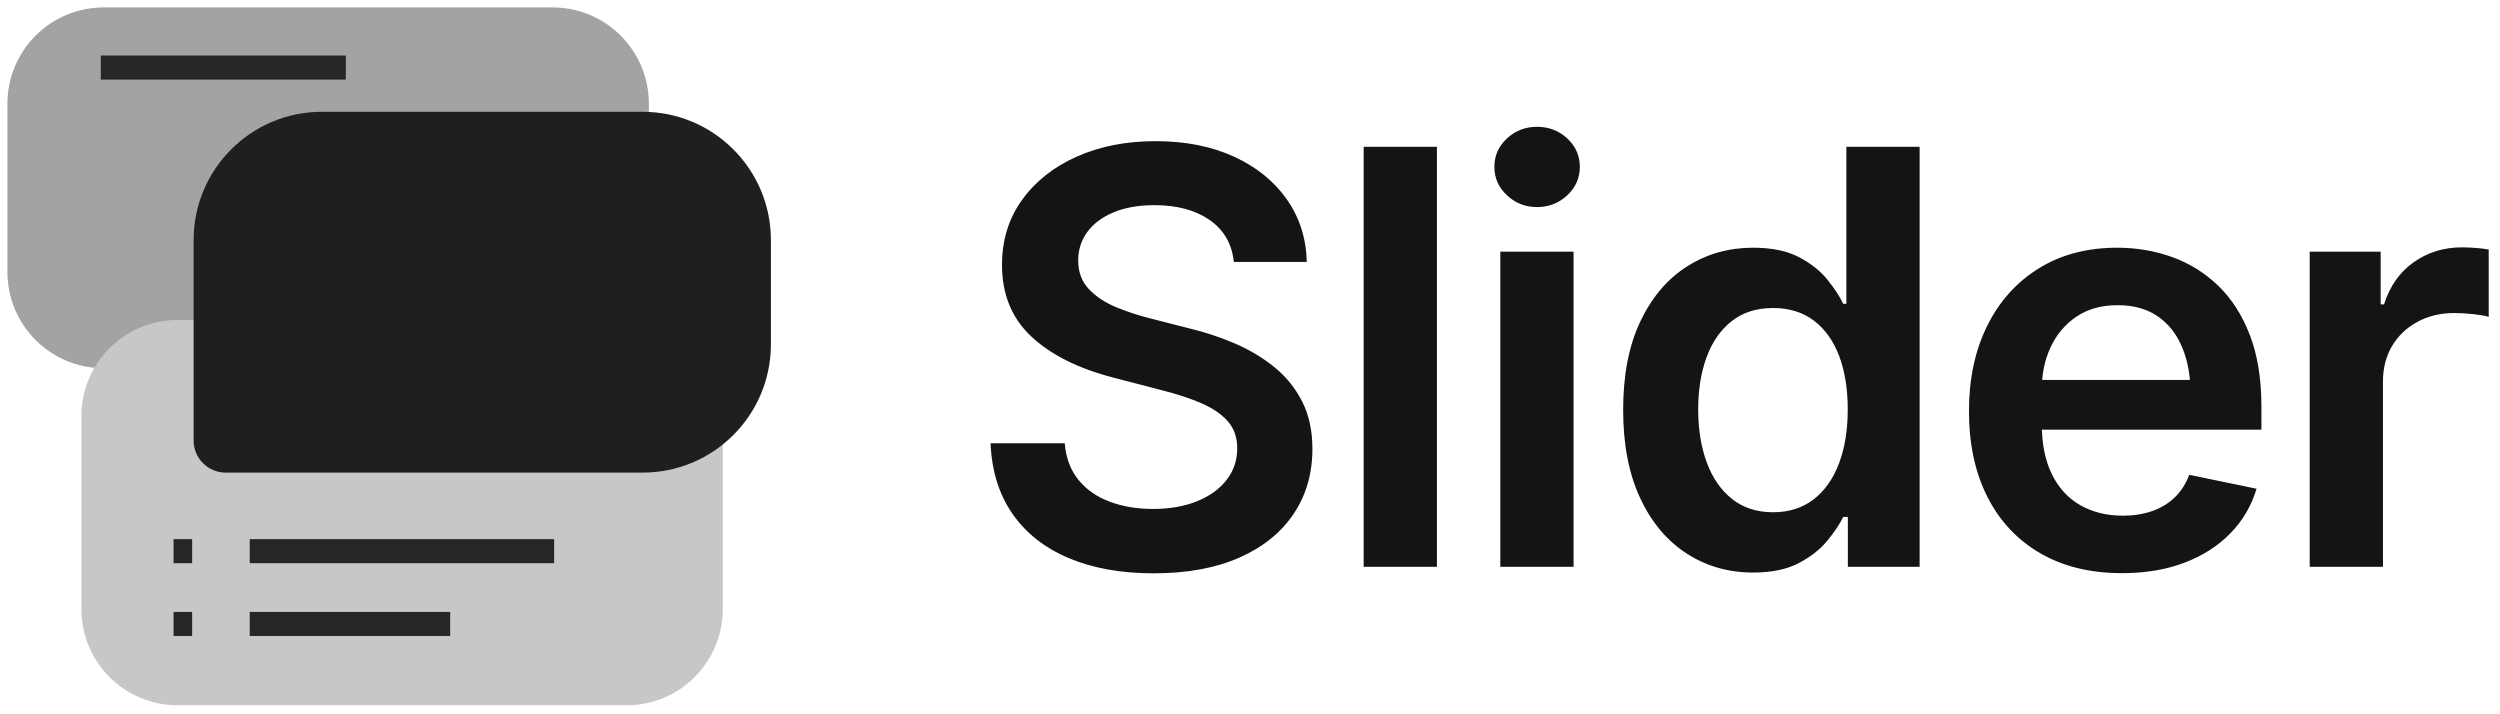
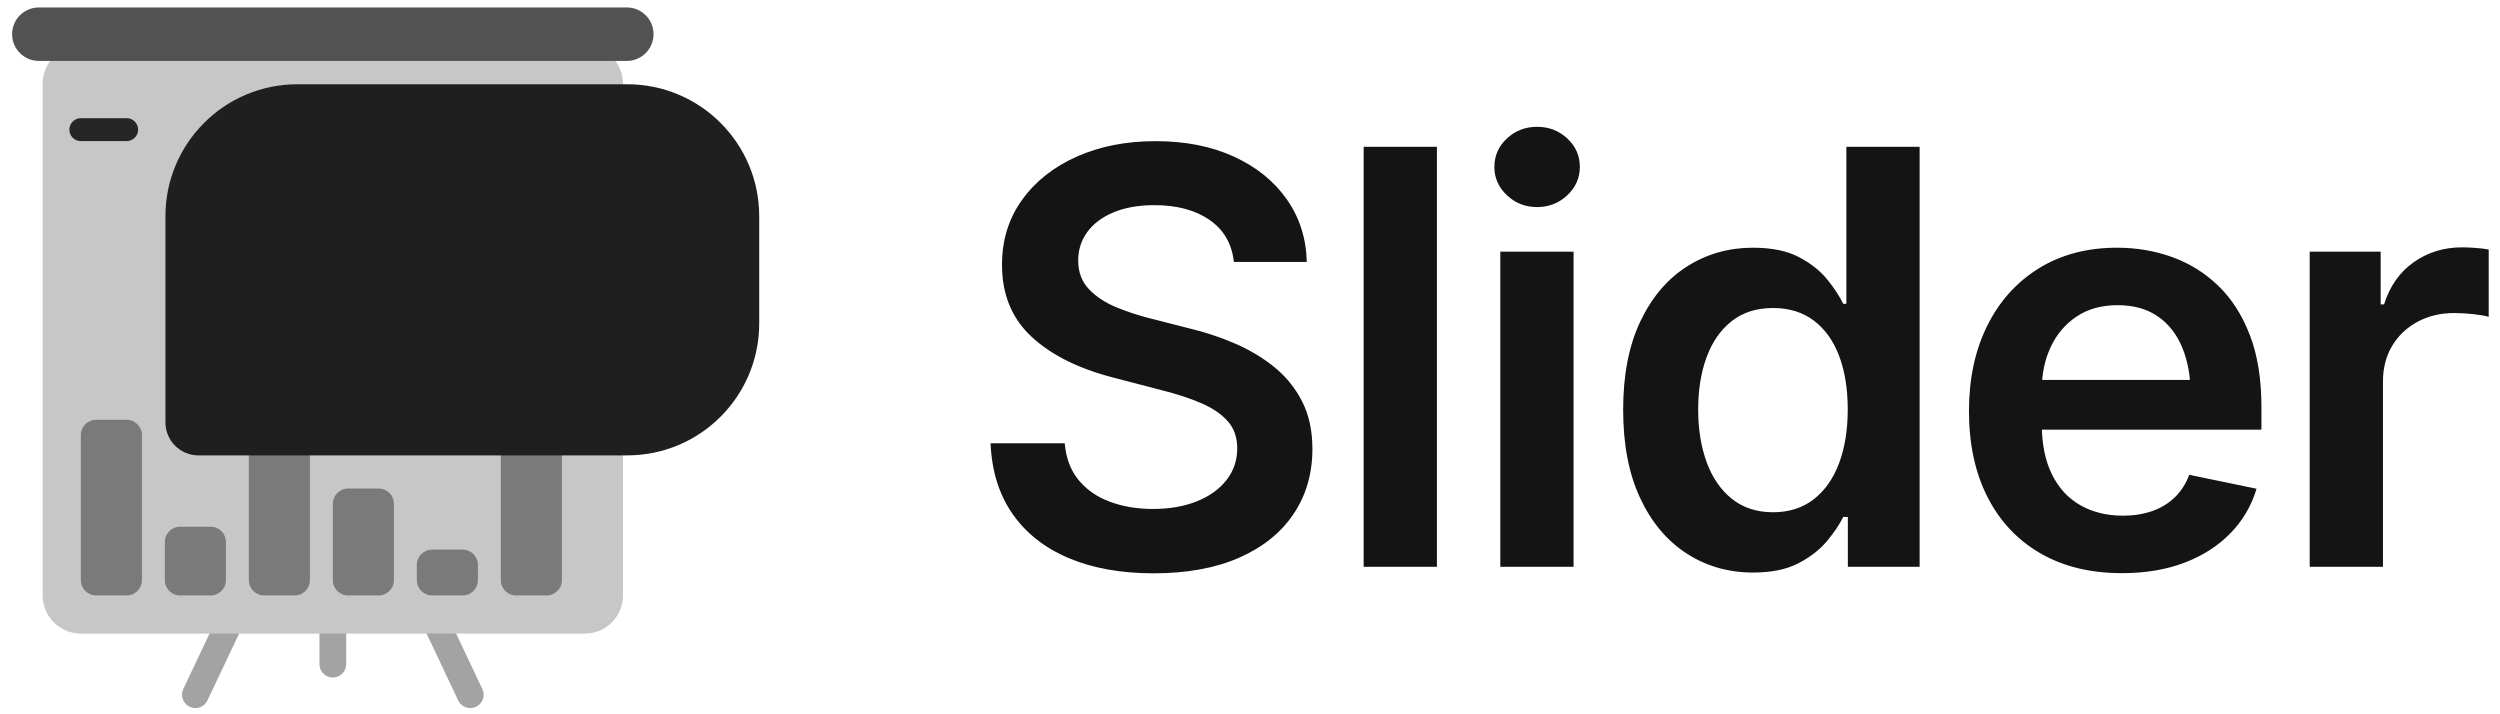
<svg xmlns="http://www.w3.org/2000/svg" width="311.8" height="89" viewBox="0 0 311.8 89" fill="none">
-   <rect x="0.926" y="0.926" width="80" height="45" rx="12" fill="#a3a3a3" />
-   <path d="M12.574 8.426h30.556" stroke="#262626" stroke-width="3" />
-   <rect x="10.148" y="39.907" width="80" height="48.056" rx="12" fill="#c7c7c7" />
-   <path d="M21.648 68.741h2.315M31.148 68.741h37.963M21.648 77.818h2.315M31.148 77.818h25" stroke="#262626" stroke-width="3" />
-   <path d="M40.148 13.944h40a16 16 0 0 1 16 16v13a16 16 0 0 1-16 16H28.148a4 4 0 0 1-4-4V29.944a16 16 0 0 1 16-16Z" fill="#1f1f1f" />
+   <path d="M41.51 50.452l-17.143 36.191" stroke="#a3a3a3" stroke-width="3.333" stroke-linecap="round" />
+   <path d="M41.51 50.452l17.143 36.191" stroke="#a3a3a3" stroke-width="3.333" stroke-linecap="round" />
+   <path d="M41.51 50.452l0 32.381" stroke="#a3a3a3" stroke-width="3.333" stroke-linecap="round" />
+   <rect x="5.319" y="5.691" width="72.381" height="73.333" rx="4.762" fill="#c7c7c7" />
+   <path d="M10.081 16.167l5.714 0" stroke="#262626" stroke-width="2.857" stroke-linecap="round" />
+   <rect x="10.081" y="52.357" width="7.619" height="21.905" rx="1.905" fill="#7a7a7a" />
+   <rect x="20.557" y="65.691" width="7.619" height="8.571" rx="1.905" fill="#7a7a7a" />
+   <rect x="31.033" y="43.786" width="7.619" height="30.476" rx="1.905" fill="#7a7a7a" />
+   <rect x="41.51" y="60.929" width="7.619" height="13.333" rx="1.905" fill="#7a7a7a" />
+   <rect x="51.986" y="68.548" width="7.619" height="5.714" rx="1.905" fill="#7a7a7a" />
+   <rect x="62.462" y="38.071" width="7.619" height="36.191" rx="1.905" fill="#7a7a7a" />
+   <rect x="1.51" y="0.929" width="80" height="6.667" rx="3.333" fill="#525252" />
+   <path d="M37.09 10.509h41.143a16.457 16.457 0 0 1 16.457 16.457v13.371a16.457 16.457 0 0 1-16.457 16.457H24.748a4.114 4.114 0 0 1-4.114-4.114V26.967a16.457 16.457 0 0 1 16.457-16.457Z" fill="#1f1f1f" />
  <path transform="translate(120.200 70.691)" d="M23.667 0.813Q17.589 0.813 13.094 -1.085Q8.599 -2.983 6.079 -6.605Q3.559 -10.228 3.344 -15.407H12.591Q12.822 -12.656 14.311 -10.835Q15.799 -9.014 18.223 -8.114Q20.647 -7.214 23.591 -7.214Q26.686 -7.214 29.055 -8.159Q31.423 -9.104 32.765 -10.815Q34.107 -12.525 34.107 -14.771Q34.107 -16.822 32.924 -18.157Q31.741 -19.492 29.613 -20.41Q27.485 -21.329 24.635 -22.039L18.686 -23.591Q12.143 -25.27 8.457 -28.692Q4.77 -32.115 4.77 -37.659Q4.77 -42.292 7.275 -45.766Q9.779 -49.24 14.104 -51.163Q18.429 -53.086 23.909 -53.086Q29.507 -53.086 33.714 -51.15Q37.921 -49.215 40.3 -45.815Q42.678 -42.415 42.781 -38.025H33.685Q33.33 -41.401 30.668 -43.253Q28.007 -45.104 23.774 -45.104Q20.829 -45.104 18.692 -44.212Q16.554 -43.32 15.414 -41.764Q14.273 -40.209 14.273 -38.216Q14.273 -36.018 15.624 -34.614Q16.975 -33.21 19.034 -32.367Q21.094 -31.524 23.195 -30.997L28.091 -29.745Q30.998 -29.056 33.749 -27.882Q36.501 -26.707 38.701 -24.934Q40.901 -23.16 42.192 -20.64Q43.484 -18.12 43.484 -14.704Q43.484 -10.098 41.138 -6.596Q38.791 -3.094 34.36 -1.14Q29.929 0.813 23.667 0.813ZM59.012 -52.383V0.0H49.874V-52.383ZM66.918 0.0V-39.305H76.056V0.0ZM71.497 -44.865Q69.311 -44.865 67.745 -46.337Q66.178 -47.808 66.178 -49.868Q66.178 -51.971 67.745 -53.424Q69.311 -54.877 71.497 -54.877Q73.701 -54.877 75.269 -53.425Q76.837 -51.973 76.837 -49.869Q76.837 -47.807 75.269 -46.336Q73.701 -44.865 71.497 -44.865ZM98.452 0.717Q93.818 0.717 90.139 -1.671Q86.459 -4.06 84.35 -8.592Q82.24 -13.125 82.24 -19.572Q82.24 -26.124 84.399 -30.639Q86.558 -35.153 90.231 -37.475Q93.904 -39.797 98.423 -39.797Q101.926 -39.797 104.157 -38.626Q106.388 -37.455 107.703 -35.824Q109.017 -34.193 109.688 -32.797H110.078V-52.383H119.216V0.0H110.264V-6.221H109.688Q108.991 -4.802 107.648 -3.193Q106.306 -1.583 104.082 -0.433Q101.859 0.717 98.452 0.717ZM100.932 -6.803Q103.923 -6.803 106.005 -8.418Q108.086 -10.034 109.168 -12.918Q110.25 -15.802 110.25 -19.617Q110.25 -23.458 109.179 -26.292Q108.108 -29.126 106.027 -30.701Q103.946 -32.276 100.932 -32.276Q97.851 -32.276 95.771 -30.634Q93.691 -28.991 92.644 -26.134Q91.597 -23.278 91.597 -19.617Q91.597 -15.947 92.656 -13.045Q93.714 -10.143 95.805 -8.473Q97.896 -6.803 100.932 -6.803ZM144.45 0.793Q138.54 0.793 134.257 -1.694Q129.974 -4.181 127.672 -8.716Q125.37 -13.251 125.37 -19.412Q125.37 -25.471 127.645 -30.058Q129.919 -34.644 134.08 -37.221Q138.241 -39.797 143.851 -39.797Q147.461 -39.797 150.704 -38.633Q153.948 -37.47 156.458 -35.053Q158.968 -32.636 160.407 -28.887Q161.845 -25.138 161.845 -19.955V-17.103H129.684V-23.307H157.283L153.014 -21.465Q153.014 -24.801 151.985 -27.313Q150.955 -29.825 148.932 -31.227Q146.908 -32.628 143.902 -32.628Q140.895 -32.628 138.781 -31.204Q136.668 -29.78 135.56 -27.403Q134.451 -25.026 134.451 -22.117V-17.82Q134.451 -14.093 135.716 -11.533Q136.981 -8.973 139.269 -7.675Q141.557 -6.376 144.574 -6.376Q146.578 -6.376 148.217 -6.949Q149.856 -7.522 151.037 -8.66Q152.218 -9.799 152.843 -11.474L161.238 -9.735Q160.298 -6.58 158.005 -4.21Q155.711 -1.839 152.279 -0.523Q148.847 0.793 144.45 0.793ZM167.865 0.0V-39.305H176.716V-32.726H177.138Q178.215 -36.145 180.846 -37.993Q183.476 -39.842 186.853 -39.842Q187.632 -39.842 188.579 -39.769Q189.527 -39.696 190.191 -39.572V-31.171Q189.631 -31.355 188.361 -31.502Q187.09 -31.649 185.888 -31.649Q183.341 -31.649 181.318 -30.56Q179.294 -29.471 178.149 -27.553Q177.003 -25.636 177.003 -23.116V0.0Z" fill="#141414" />
</svg>
